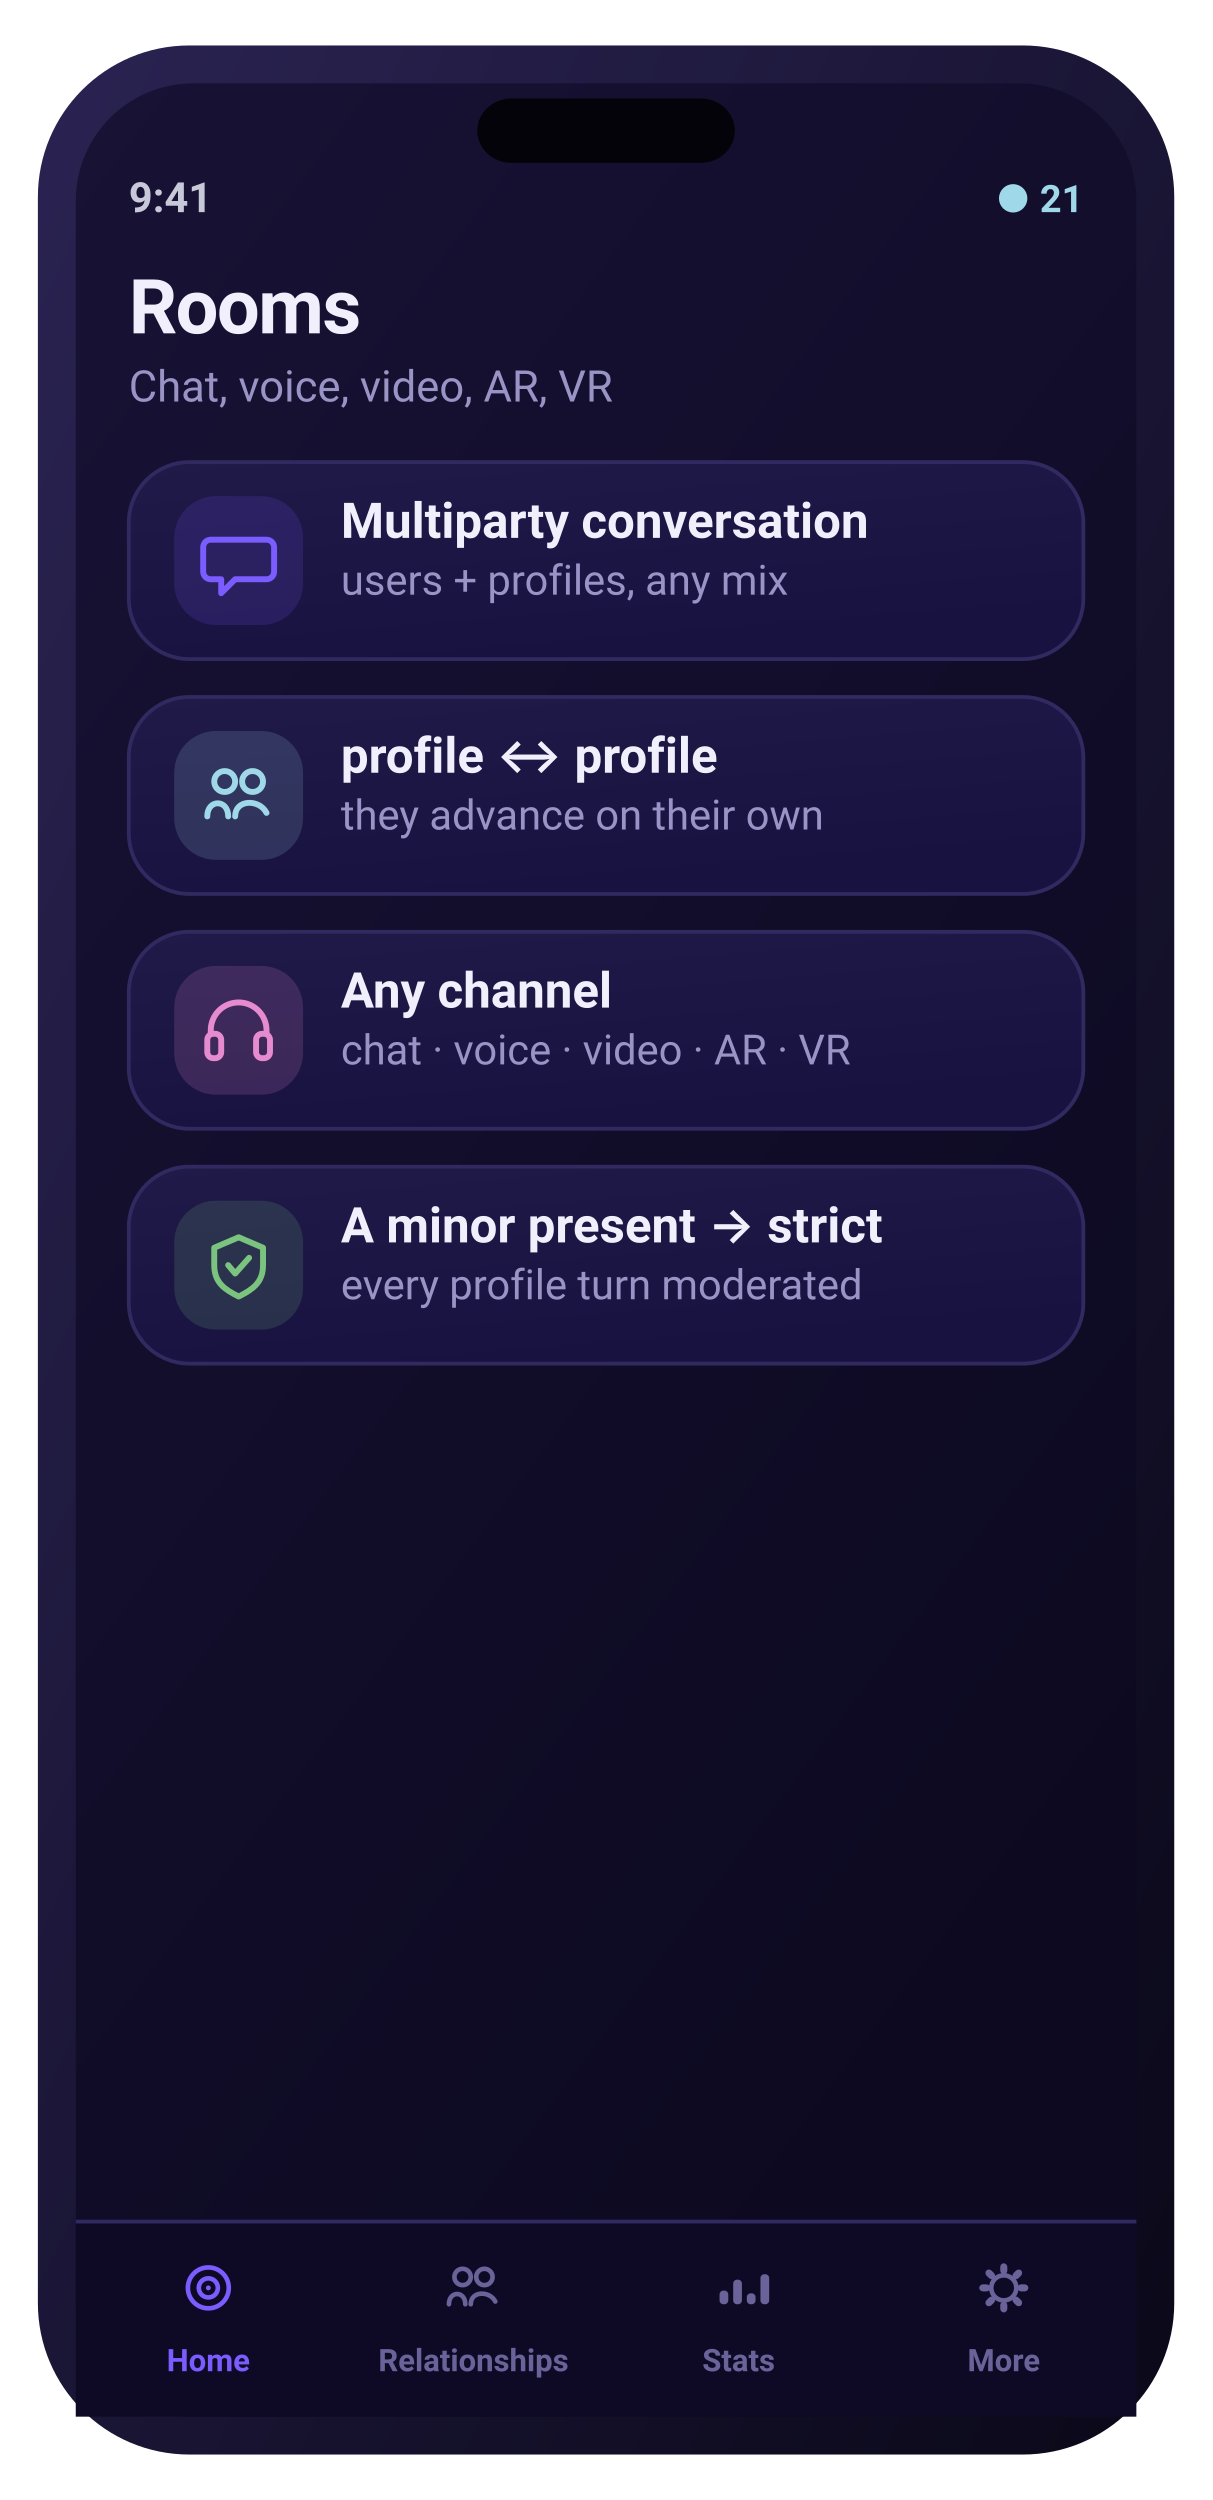
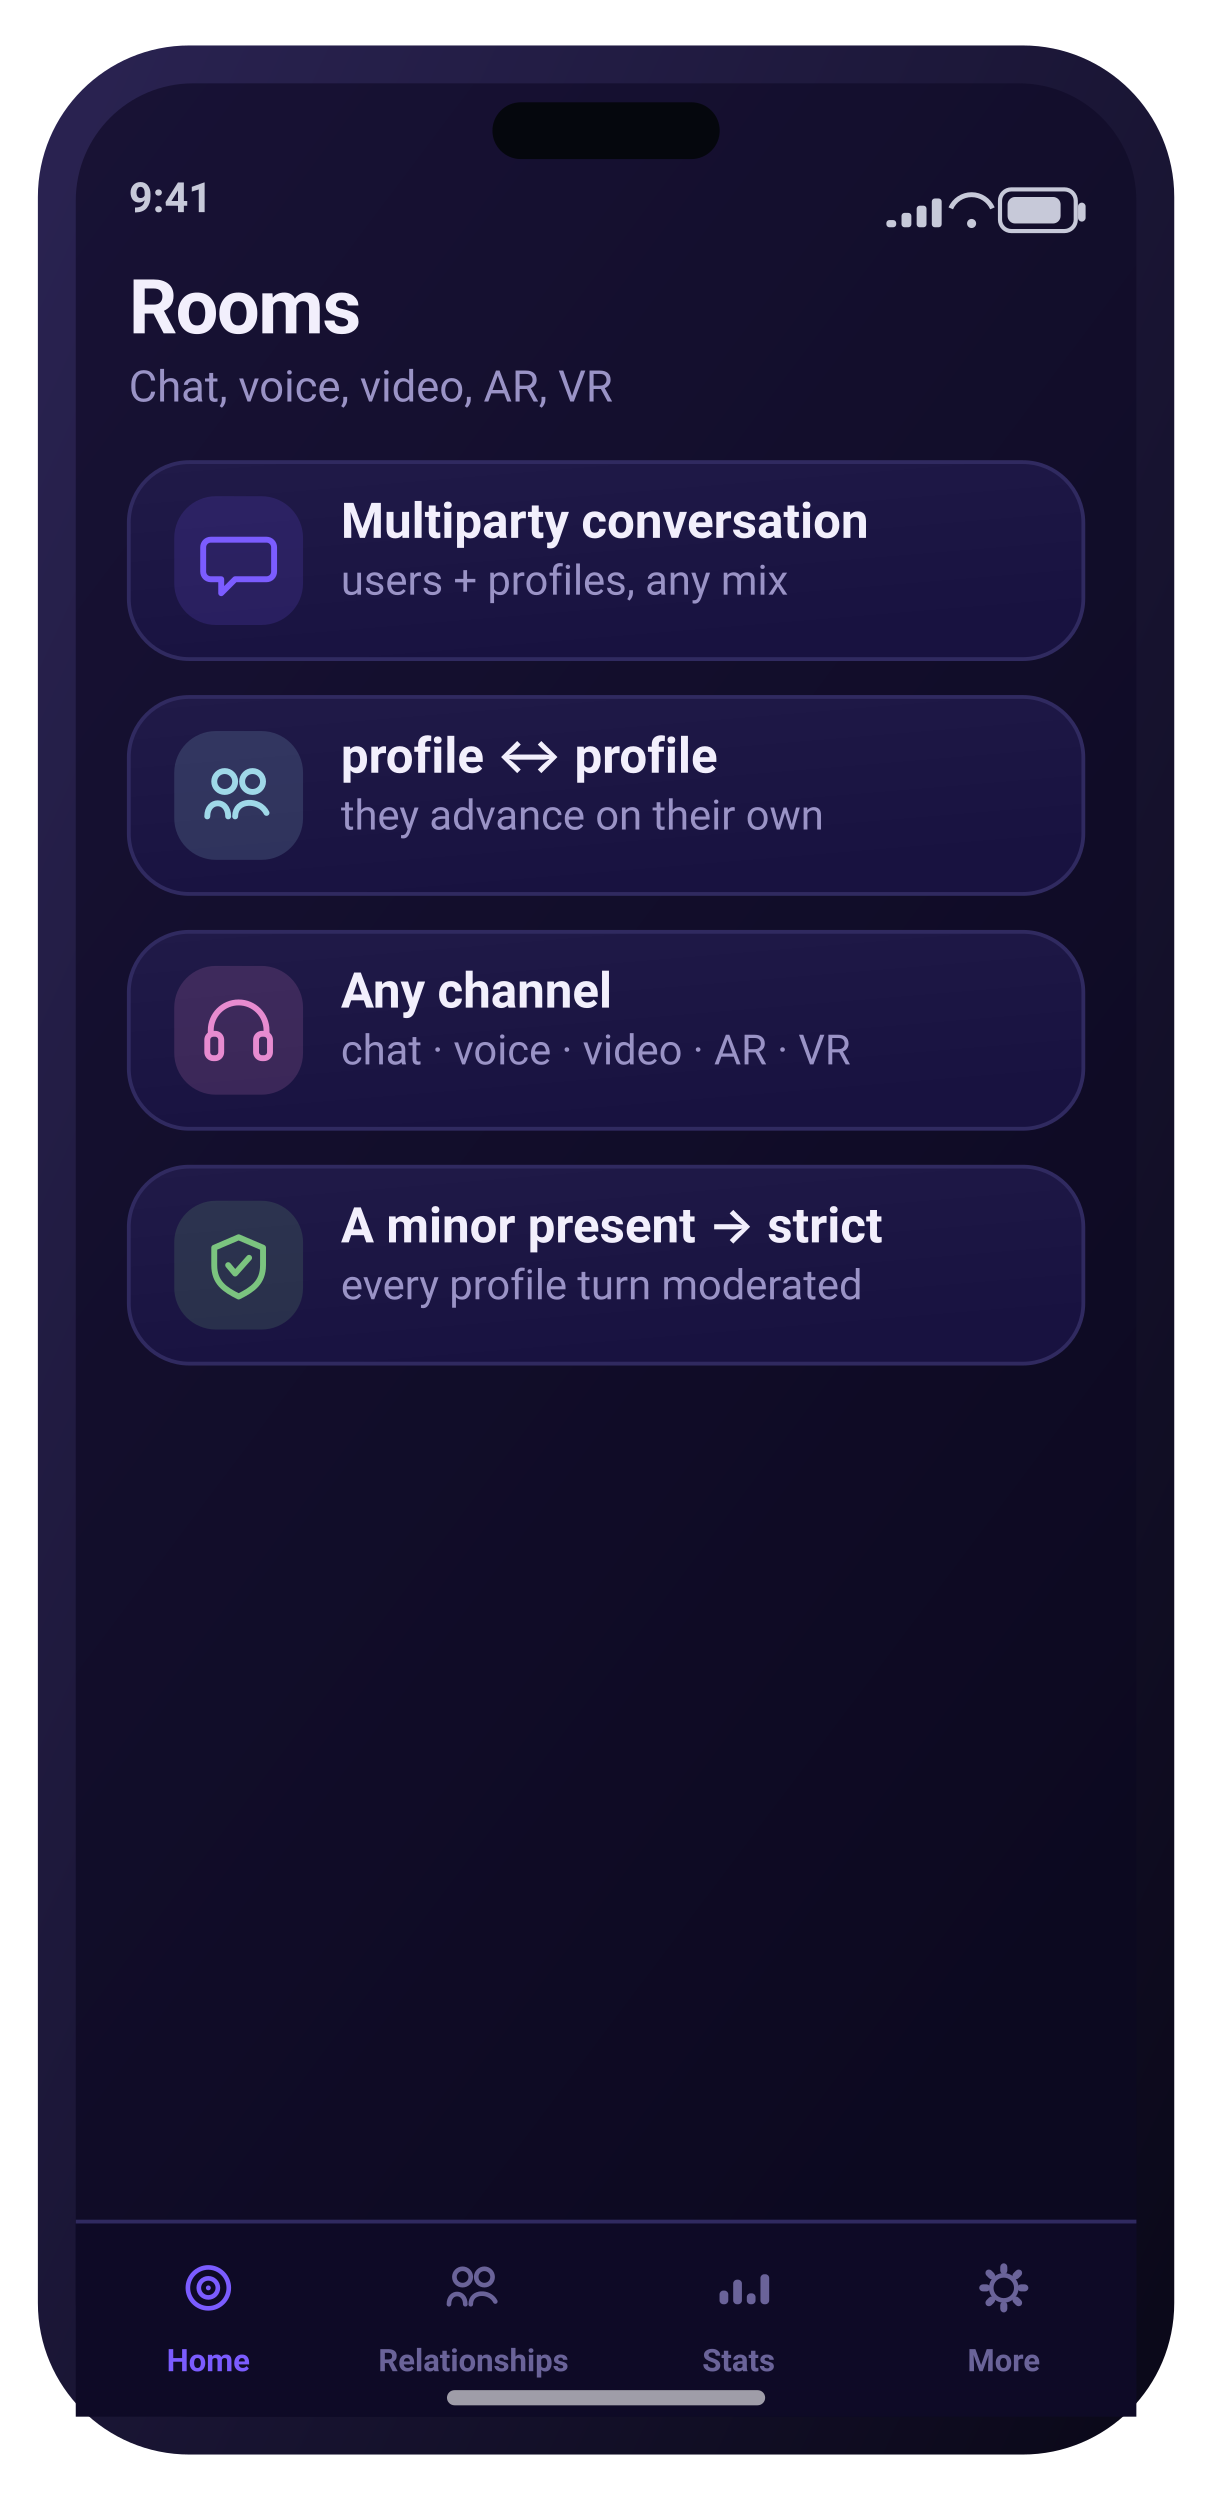
<svg xmlns="http://www.w3.org/2000/svg" width="320" height="660" viewBox="0 0 320 660" role="img" aria-label="Rooms screen">
  <defs>
    <linearGradient id="gScr" x1="0" y1="0" x2="0.6" y2="1">
      <stop offset="0" stop-color="#181235" />
      <stop offset="1" stop-color="#0c0920" />
    </linearGradient>
    <linearGradient id="gFrame" x1="0" y1="0" x2="1" y2="1">
      <stop offset="0" stop-color="#2a2352" />
      <stop offset="1" stop-color="#0a0818" />
    </linearGradient>
    <linearGradient id="gCard" x1="0" y1="0" x2="0.4" y2="1">
      <stop offset="0" stop-color="#201a48" />
      <stop offset="1" stop-color="#181240" />
    </linearGradient>
    <linearGradient id="gBrand" x1="0" y1="0" x2="1" y2="0">
      <stop offset="0" stop-color="#7b5cff" />
      <stop offset="1" stop-color="#9d7bff" />
    </linearGradient>
    <linearGradient id="gAmber" x1="0" y1="0" x2="1" y2="0">
      <stop offset="0" stop-color="#ffb84d" />
      <stop offset="1" stop-color="#ffd27a" />
    </linearGradient>
    <linearGradient id="mV" x1="0" y1="0" x2="1" y2="0">
      <stop offset="0" stop-color="#7b5cff" />
      <stop offset="1" stop-color="#9d7bff" />
    </linearGradient>
    <linearGradient id="mA" x1="0" y1="0" x2="1" y2="0">
      <stop offset="0" stop-color="#ffb84d" />
      <stop offset="1" stop-color="#ff9f45" />
    </linearGradient>
    <linearGradient id="mG" x1="0" y1="0" x2="1" y2="0">
      <stop offset="0" stop-color="#5fb87a" />
      <stop offset="1" stop-color="#7bc47f" />
    </linearGradient>
    <linearGradient id="mC" x1="0" y1="0" x2="1" y2="0">
      <stop offset="0" stop-color="#6bb6d6" />
      <stop offset="1" stop-color="#9fd8e8" />
    </linearGradient>
    <radialGradient id="orb" cx="36%" cy="30%" r="78%">
      <stop offset="0" stop-color="#d9ccff" />
      <stop offset="38%" stop-color="#7b5cff" />
      <stop offset="78%" stop-color="#3f3bc0" />
      <stop offset="100%" stop-color="#140f34" />
    </radialGradient>
    <radialGradient id="glow" cx="50%" cy="50%" r="50%">
      <stop offset="0" stop-color="#9fd8e8" stop-opacity="0.5" />
      <stop offset="1" stop-color="#9fd8e8" stop-opacity="0" />
    </radialGradient>
  </defs>
  <rect x="10.0" y="12.0" width="300.0" height="636.0" rx="40" fill="url(#gFrame)" />
  <rect x="20.0" y="22.0" width="280.0" height="616.0" rx="31" fill="url(#gScr)" />
-   <rect x="126.0" y="26.0" width="68.0" height="17.0" rx="9" fill="#04030a" />
+   <rect x="130.0" y="27.0" width="60.0" height="15.0" rx="7.5" fill="#05070d" />
  <text x="34.0" y="56.0" font-family="-apple-system,BlinkMacSystemFont,'SF Pro Display','SF Pro Text','Segoe UI',Roboto,system-ui,sans-serif" font-size="11" font-weight="600" fill="#c7c9d9" text-anchor="start">9:41</text>
-   <text x="286.0" y="56.0" font-family="-apple-system,BlinkMacSystemFont,'SF Pro Display','SF Pro Text','Segoe UI',Roboto,system-ui,sans-serif" font-size="10" font-weight="700" fill="#9fd8e8" text-anchor="end">● 21</text>
+   <rect x="264.0" y="50.0" width="20.0" height="11.0" rx="3" fill="none" stroke="#c7c9d9" stroke-width="1.1" />
+   <rect x="266.0" y="52.0" width="14.0" height="7.0" rx="2" fill="#c7c9d9" />
+   <rect x="284.6" y="53.5" width="2.0" height="5.0" rx="1" fill="#c7c9d9" />
+   <path d="M251 55 a6 6 0 0 1 11 0" fill="none" stroke="#c7c9d9" stroke-width="1.3" />
+   <circle cx="256.5" cy="59" r="1.2" fill="#c7c9d9" />
+   <rect x="234.0" y="58.1" width="2.6" height="1.9" rx="0.8" fill="#c7c9d9" />
+   <rect x="238.0" y="56.2" width="2.6" height="3.8" rx="0.8" fill="#c7c9d9" />
+   <rect x="242.0" y="54.3" width="2.6" height="5.7" rx="0.8" fill="#c7c9d9" />
+   <rect x="246.0" y="52.4" width="2.6" height="7.6" rx="0.8" fill="#c7c9d9" />
  <text x="34.0" y="88.0" font-family="-apple-system,BlinkMacSystemFont,'SF Pro Display','SF Pro Text','Segoe UI',Roboto,system-ui,sans-serif" font-size="20" font-weight="700" fill="#f2effc" text-anchor="start" letter-spacing="-0.4">Rooms</text>
  <text x="34.0" y="106.0" font-family="-apple-system,BlinkMacSystemFont,'SF Pro Display','SF Pro Text','Segoe UI',Roboto,system-ui,sans-serif" font-size="11.5" font-weight="400" fill="#9a93c6" text-anchor="start">Chat, voice, video, AR, VR</text>
  <rect x="34.0" y="122.0" width="252.0" height="52.0" rx="16" fill="url(#gCard)" stroke="#302a60" stroke-width="1" />
  <rect x="46.0" y="131.0" width="34.0" height="34.0" rx="11" fill="rgba(123,92,255,0.16)" />
  <path d="M55.64 142.48 h14.72 a2 2 0 0 1 2 2 v6.44 a2 2 0 0 1 -2 2 h-8.28 l-3.68 3.68 v-3.68 h-2.76 a2 2 0 0 1 -2 -2 v-6.44 a2 2 0 0 1 2 -2 Z" fill="none" stroke="#7b5cff" stroke-width="1.56" stroke-linecap="round" stroke-linejoin="round" />
  <text x="90.0" y="142.0" font-family="-apple-system,BlinkMacSystemFont,'SF Pro Display','SF Pro Text','Segoe UI',Roboto,system-ui,sans-serif" font-size="13" font-weight="600" fill="#f2effc" text-anchor="start">Multiparty conversation</text>
  <text x="90.0" y="157.0" font-family="-apple-system,BlinkMacSystemFont,'SF Pro Display','SF Pro Text','Segoe UI',Roboto,system-ui,sans-serif" font-size="11" font-weight="400" fill="#9a93c6" text-anchor="start">users + profiles, any mix</text>
  <rect x="34.0" y="184.0" width="252.0" height="52.0" rx="16" fill="url(#gCard)" stroke="#302a60" stroke-width="1" />
  <rect x="46.0" y="193.0" width="34.0" height="34.0" rx="11" fill="rgba(159,216,232,0.16)" />
  <circle cx="59.32" cy="206.32" r="2.76" fill="none" stroke="#9fd8e8" stroke-width="1.56" stroke-linecap="round" stroke-linejoin="round" />
  <circle cx="66.68" cy="206.32" r="2.76" fill="none" stroke="#9fd8e8" stroke-width="1.56" stroke-linecap="round" stroke-linejoin="round" />
  <path d="M54.72 215.52 c0 -4.6 5.52 -4.6 5.52 0 M62.08 215.52 c0 -4.6 6.44 -4.6 8.28 -0.92" fill="none" stroke="#9fd8e8" stroke-width="1.56" stroke-linecap="round" stroke-linejoin="round" />
  <text x="90.0" y="204.0" font-family="-apple-system,BlinkMacSystemFont,'SF Pro Display','SF Pro Text','Segoe UI',Roboto,system-ui,sans-serif" font-size="13" font-weight="600" fill="#f2effc" text-anchor="start">profile ↔ profile</text>
  <text x="90.0" y="219.0" font-family="-apple-system,BlinkMacSystemFont,'SF Pro Display','SF Pro Text','Segoe UI',Roboto,system-ui,sans-serif" font-size="11" font-weight="400" fill="#9a93c6" text-anchor="start">they advance on their own</text>
  <rect x="34.0" y="246.0" width="252.0" height="52.0" rx="16" fill="url(#gCard)" stroke="#302a60" stroke-width="1" />
  <rect x="46.0" y="255.0" width="34.0" height="34.0" rx="11" fill="rgba(231,139,208,0.16)" />
  <path d="M55.64 272.92 v-0.92 a7.36 7.36 0 0 1 14.72 0 v0.92" fill="none" stroke="#e78bd0" stroke-width="1.56" stroke-linecap="round" stroke-linejoin="round" />
  <rect x="54.72" y="272.92" width="3.68" height="6.44" rx="1.6" fill="none" stroke="#e78bd0" stroke-width="1.56" stroke-linecap="round" stroke-linejoin="round" />
  <rect x="67.6" y="272.92" width="3.68" height="6.44" rx="1.6" fill="none" stroke="#e78bd0" stroke-width="1.56" stroke-linecap="round" stroke-linejoin="round" />
  <text x="90.0" y="266.0" font-family="-apple-system,BlinkMacSystemFont,'SF Pro Display','SF Pro Text','Segoe UI',Roboto,system-ui,sans-serif" font-size="13" font-weight="600" fill="#f2effc" text-anchor="start">Any channel</text>
  <text x="90.0" y="281.0" font-family="-apple-system,BlinkMacSystemFont,'SF Pro Display','SF Pro Text','Segoe UI',Roboto,system-ui,sans-serif" font-size="11" font-weight="400" fill="#9a93c6" text-anchor="start">chat · voice · video · AR · VR</text>
  <rect x="34.0" y="308.0" width="252.0" height="52.0" rx="16" fill="url(#gCard)" stroke="#302a60" stroke-width="1" />
  <rect x="46.0" y="317.0" width="34.0" height="34.0" rx="11" fill="rgba(123,196,127,0.16)" />
  <path d="M63 326.64 l6.44 2.76 v4.6 c0 4.6 -2.76 6.44 -6.44 8.28 c-3.68 -1.84 -6.44 -3.68 -6.44 -8.28 v-4.6 Z" fill="none" stroke="#7bc47f" stroke-width="1.56" stroke-linecap="round" stroke-linejoin="round" />
  <path d="M60.24 334.0 l1.84 2.208 3.68 -4.14" fill="none" stroke="#7bc47f" stroke-width="1.56" stroke-linecap="round" stroke-linejoin="round" />
  <text x="90.0" y="328.0" font-family="-apple-system,BlinkMacSystemFont,'SF Pro Display','SF Pro Text','Segoe UI',Roboto,system-ui,sans-serif" font-size="13" font-weight="600" fill="#f2effc" text-anchor="start">A minor present → strict</text>
  <text x="90.0" y="343.0" font-family="-apple-system,BlinkMacSystemFont,'SF Pro Display','SF Pro Text','Segoe UI',Roboto,system-ui,sans-serif" font-size="11" font-weight="400" fill="#9a93c6" text-anchor="start">every profile turn moderated</text>
  <rect x="20.0" y="586.0" width="280.0" height="52.0" rx="0" fill="#0e0a26" />
  <rect x="20" y="586" width="280" height="1" fill="#302a60" />
  <circle cx="55.0" cy="604" r="5.4" fill="none" stroke="#7b5cff" stroke-width="1.22" stroke-linecap="round" stroke-linejoin="round" />
  <circle cx="55.0" cy="604" r="2.52" fill="none" stroke="#7b5cff" stroke-width="1.22" stroke-linecap="round" stroke-linejoin="round" />
  <circle cx="55.0" cy="604" r="0.648" fill="#7b5cff" />
  <text x="55.0" y="626.0" font-family="-apple-system,BlinkMacSystemFont,'SF Pro Display','SF Pro Text','Segoe UI',Roboto,system-ui,sans-serif" font-size="8.2" font-weight="600" fill="#7b5cff" text-anchor="middle">Home</text>
  <circle cx="122.12" cy="601.12" r="2.16" fill="none" stroke="#6a6399" stroke-width="1.22" stroke-linecap="round" stroke-linejoin="round" />
  <circle cx="127.88" cy="601.12" r="2.16" fill="none" stroke="#6a6399" stroke-width="1.22" stroke-linecap="round" stroke-linejoin="round" />
  <path d="M118.52 608.32 c0 -3.6 4.32 -3.6 4.32 0 M124.28 608.32 c0 -3.6 5.04 -3.6 6.48 -0.72" fill="none" stroke="#6a6399" stroke-width="1.22" stroke-linecap="round" stroke-linejoin="round" />
  <text x="125.0" y="626.0" font-family="-apple-system,BlinkMacSystemFont,'SF Pro Display','SF Pro Text','Segoe UI',Roboto,system-ui,sans-serif" font-size="8.2" font-weight="600" fill="#6a6399" text-anchor="middle">Relationships</text>
  <rect x="189.96" y="604.72" width="2.304" height="3.6" rx="1" fill="#6a6399" />
  <rect x="193.56" y="601.84" width="2.304" height="6.48" rx="1" fill="#6a6399" />
  <rect x="197.16" y="605.44" width="2.304" height="2.88" rx="1" fill="#6a6399" />
  <rect x="200.76" y="600.4" width="2.304" height="7.92" rx="1" fill="#6a6399" />
  <text x="195.0" y="626.0" font-family="-apple-system,BlinkMacSystemFont,'SF Pro Display','SF Pro Text','Segoe UI',Roboto,system-ui,sans-serif" font-size="8.2" font-weight="600" fill="#6a6399" text-anchor="middle">Stats</text>
  <rect x="264.064" y="597.52" width="1.872" height="2.88" rx="1" transform="rotate(0 265.0 604)" fill="#6a6399" />
  <rect x="264.064" y="597.52" width="1.872" height="2.88" rx="1" transform="rotate(45 265.0 604)" fill="#6a6399" />
  <rect x="264.064" y="597.52" width="1.872" height="2.88" rx="1" transform="rotate(90 265.0 604)" fill="#6a6399" />
  <rect x="264.064" y="597.52" width="1.872" height="2.88" rx="1" transform="rotate(135 265.0 604)" fill="#6a6399" />
  <rect x="264.064" y="597.52" width="1.872" height="2.88" rx="1" transform="rotate(180 265.0 604)" fill="#6a6399" />
  <rect x="264.064" y="597.52" width="1.872" height="2.88" rx="1" transform="rotate(225 265.0 604)" fill="#6a6399" />
  <rect x="264.064" y="597.52" width="1.872" height="2.88" rx="1" transform="rotate(270 265.0 604)" fill="#6a6399" />
  <rect x="264.064" y="597.52" width="1.872" height="2.88" rx="1" transform="rotate(315 265.0 604)" fill="#6a6399" />
  <circle cx="265.0" cy="604" r="3.312" fill="none" stroke="#6a6399" stroke-width="1.22" stroke-linecap="round" stroke-linejoin="round" />
  <text x="265.0" y="626.0" font-family="-apple-system,BlinkMacSystemFont,'SF Pro Display','SF Pro Text','Segoe UI',Roboto,system-ui,sans-serif" font-size="8.2" font-weight="600" fill="#6a6399" text-anchor="middle">More</text>
+   <rect x="118.0" y="631.0" width="84.0" height="4.0" rx="2" fill="rgba(255,255,255,0.6)" />
</svg>
